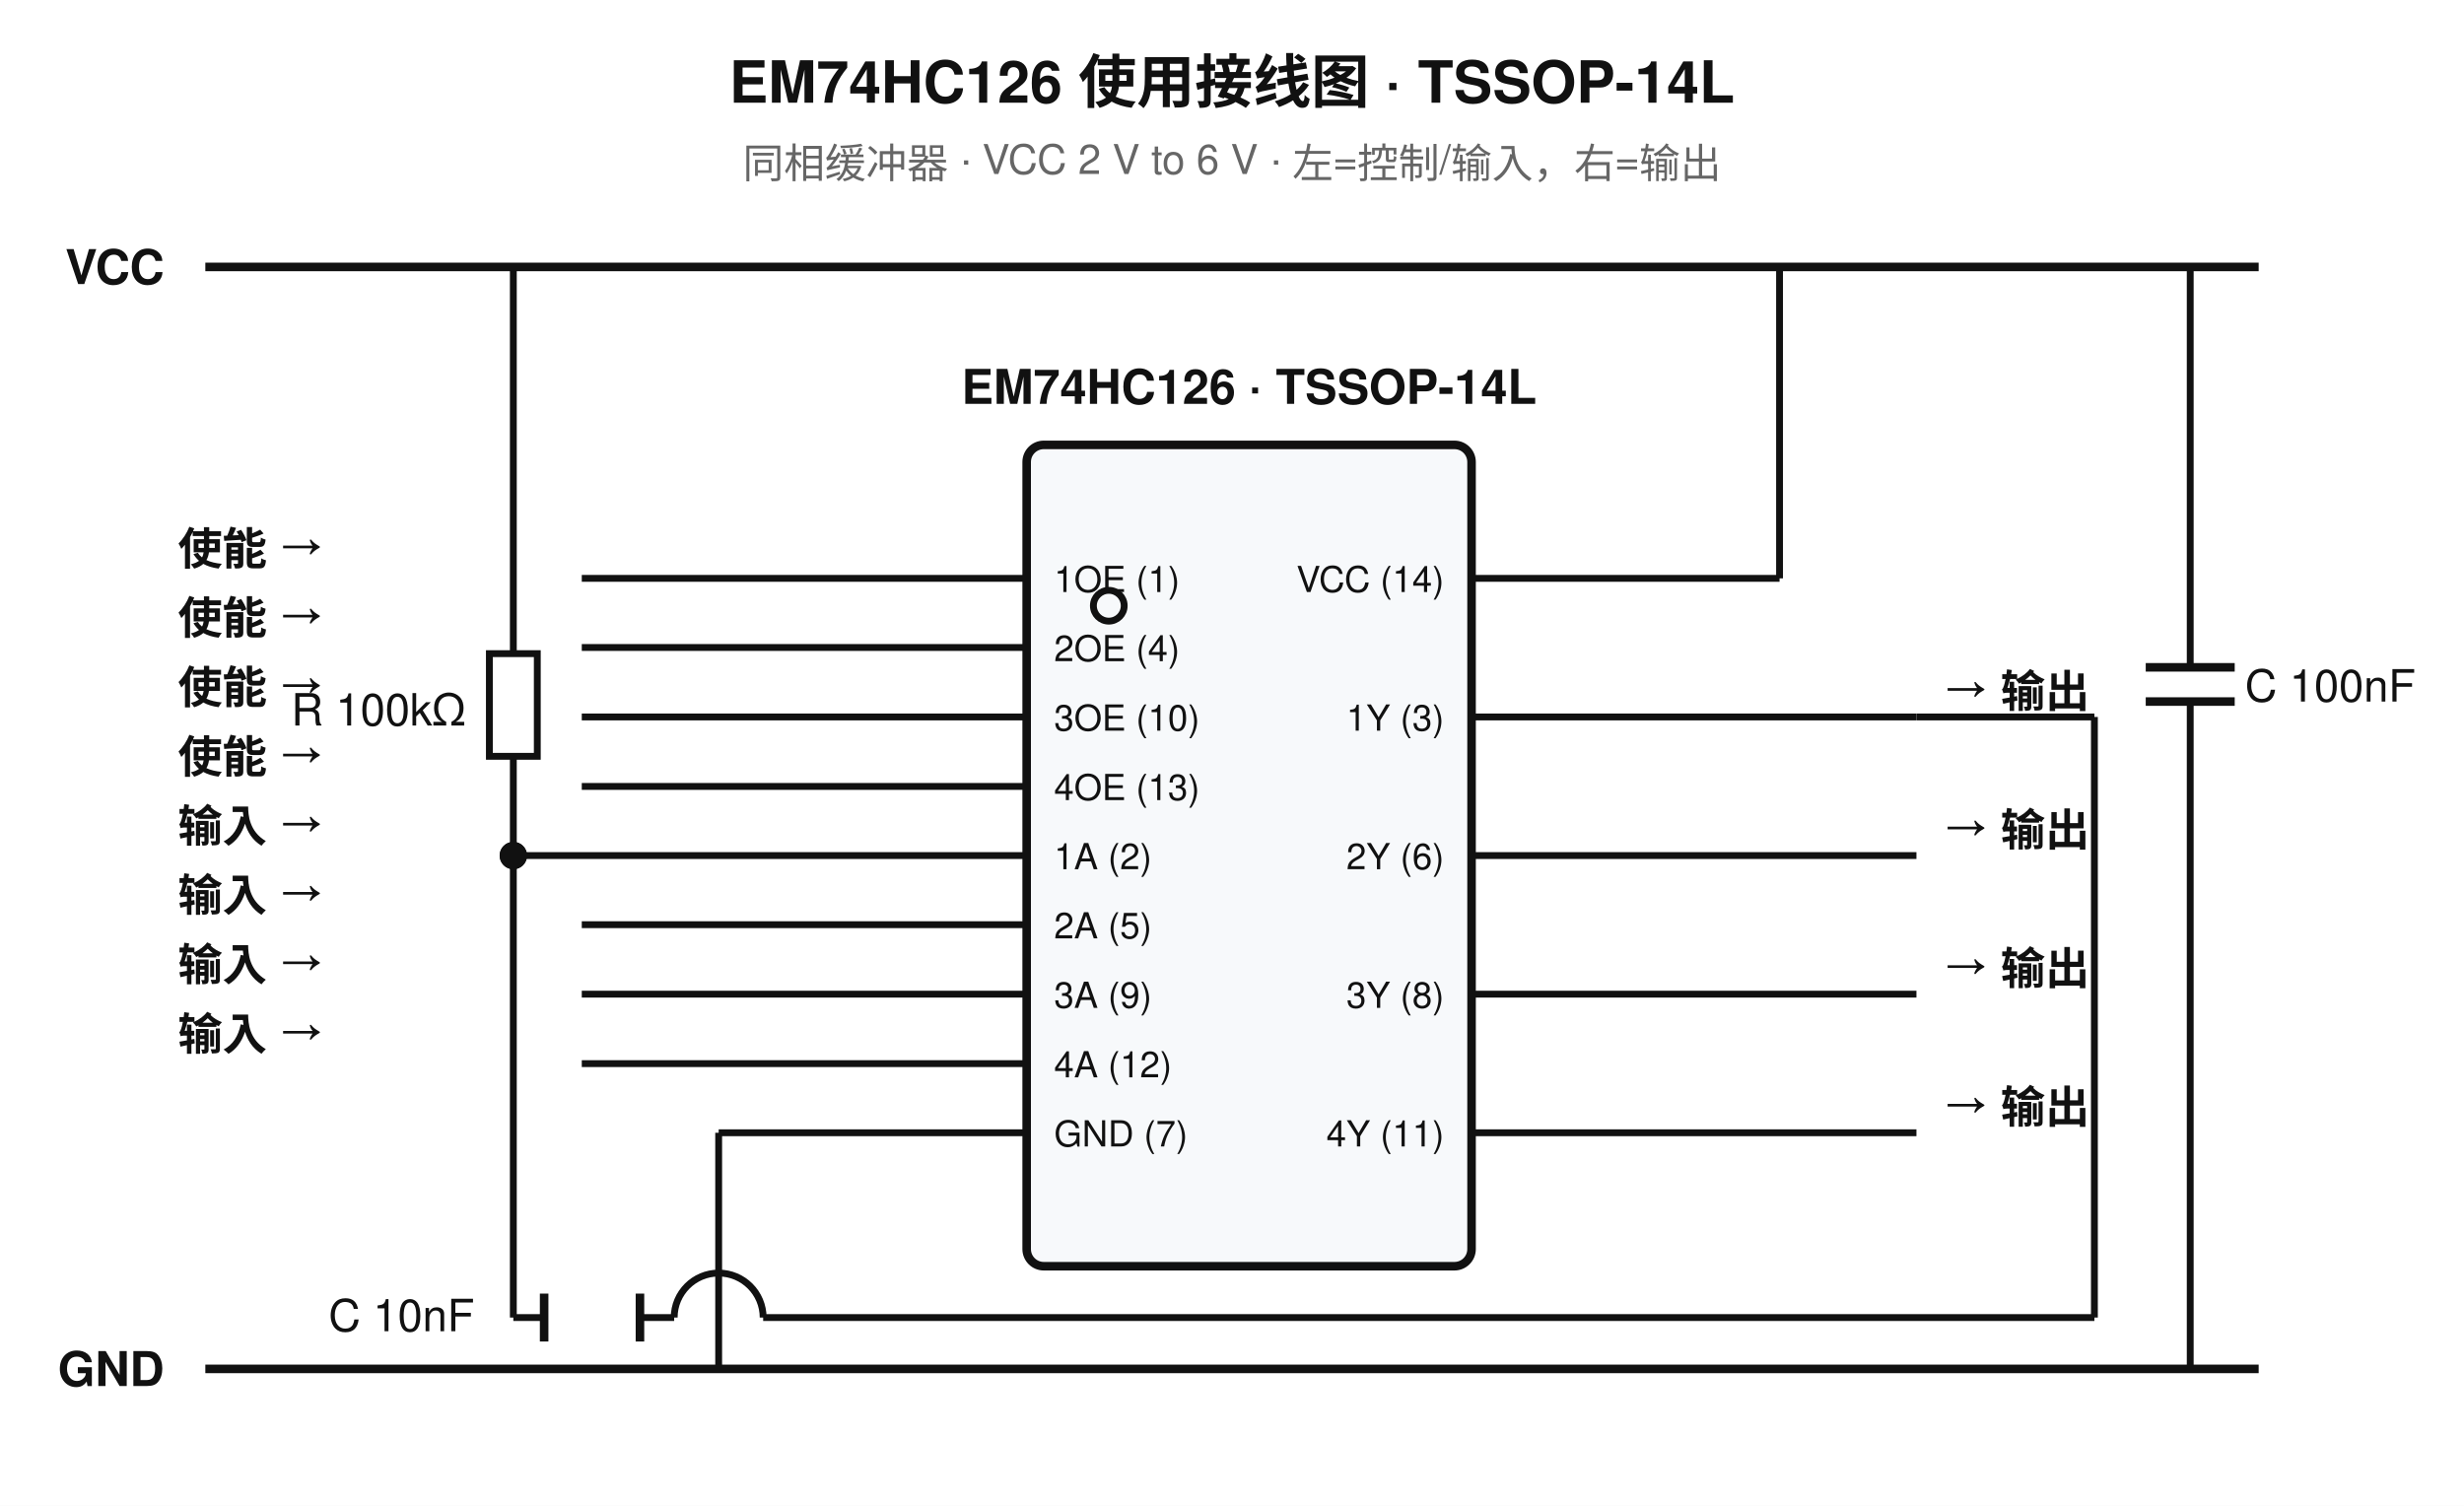
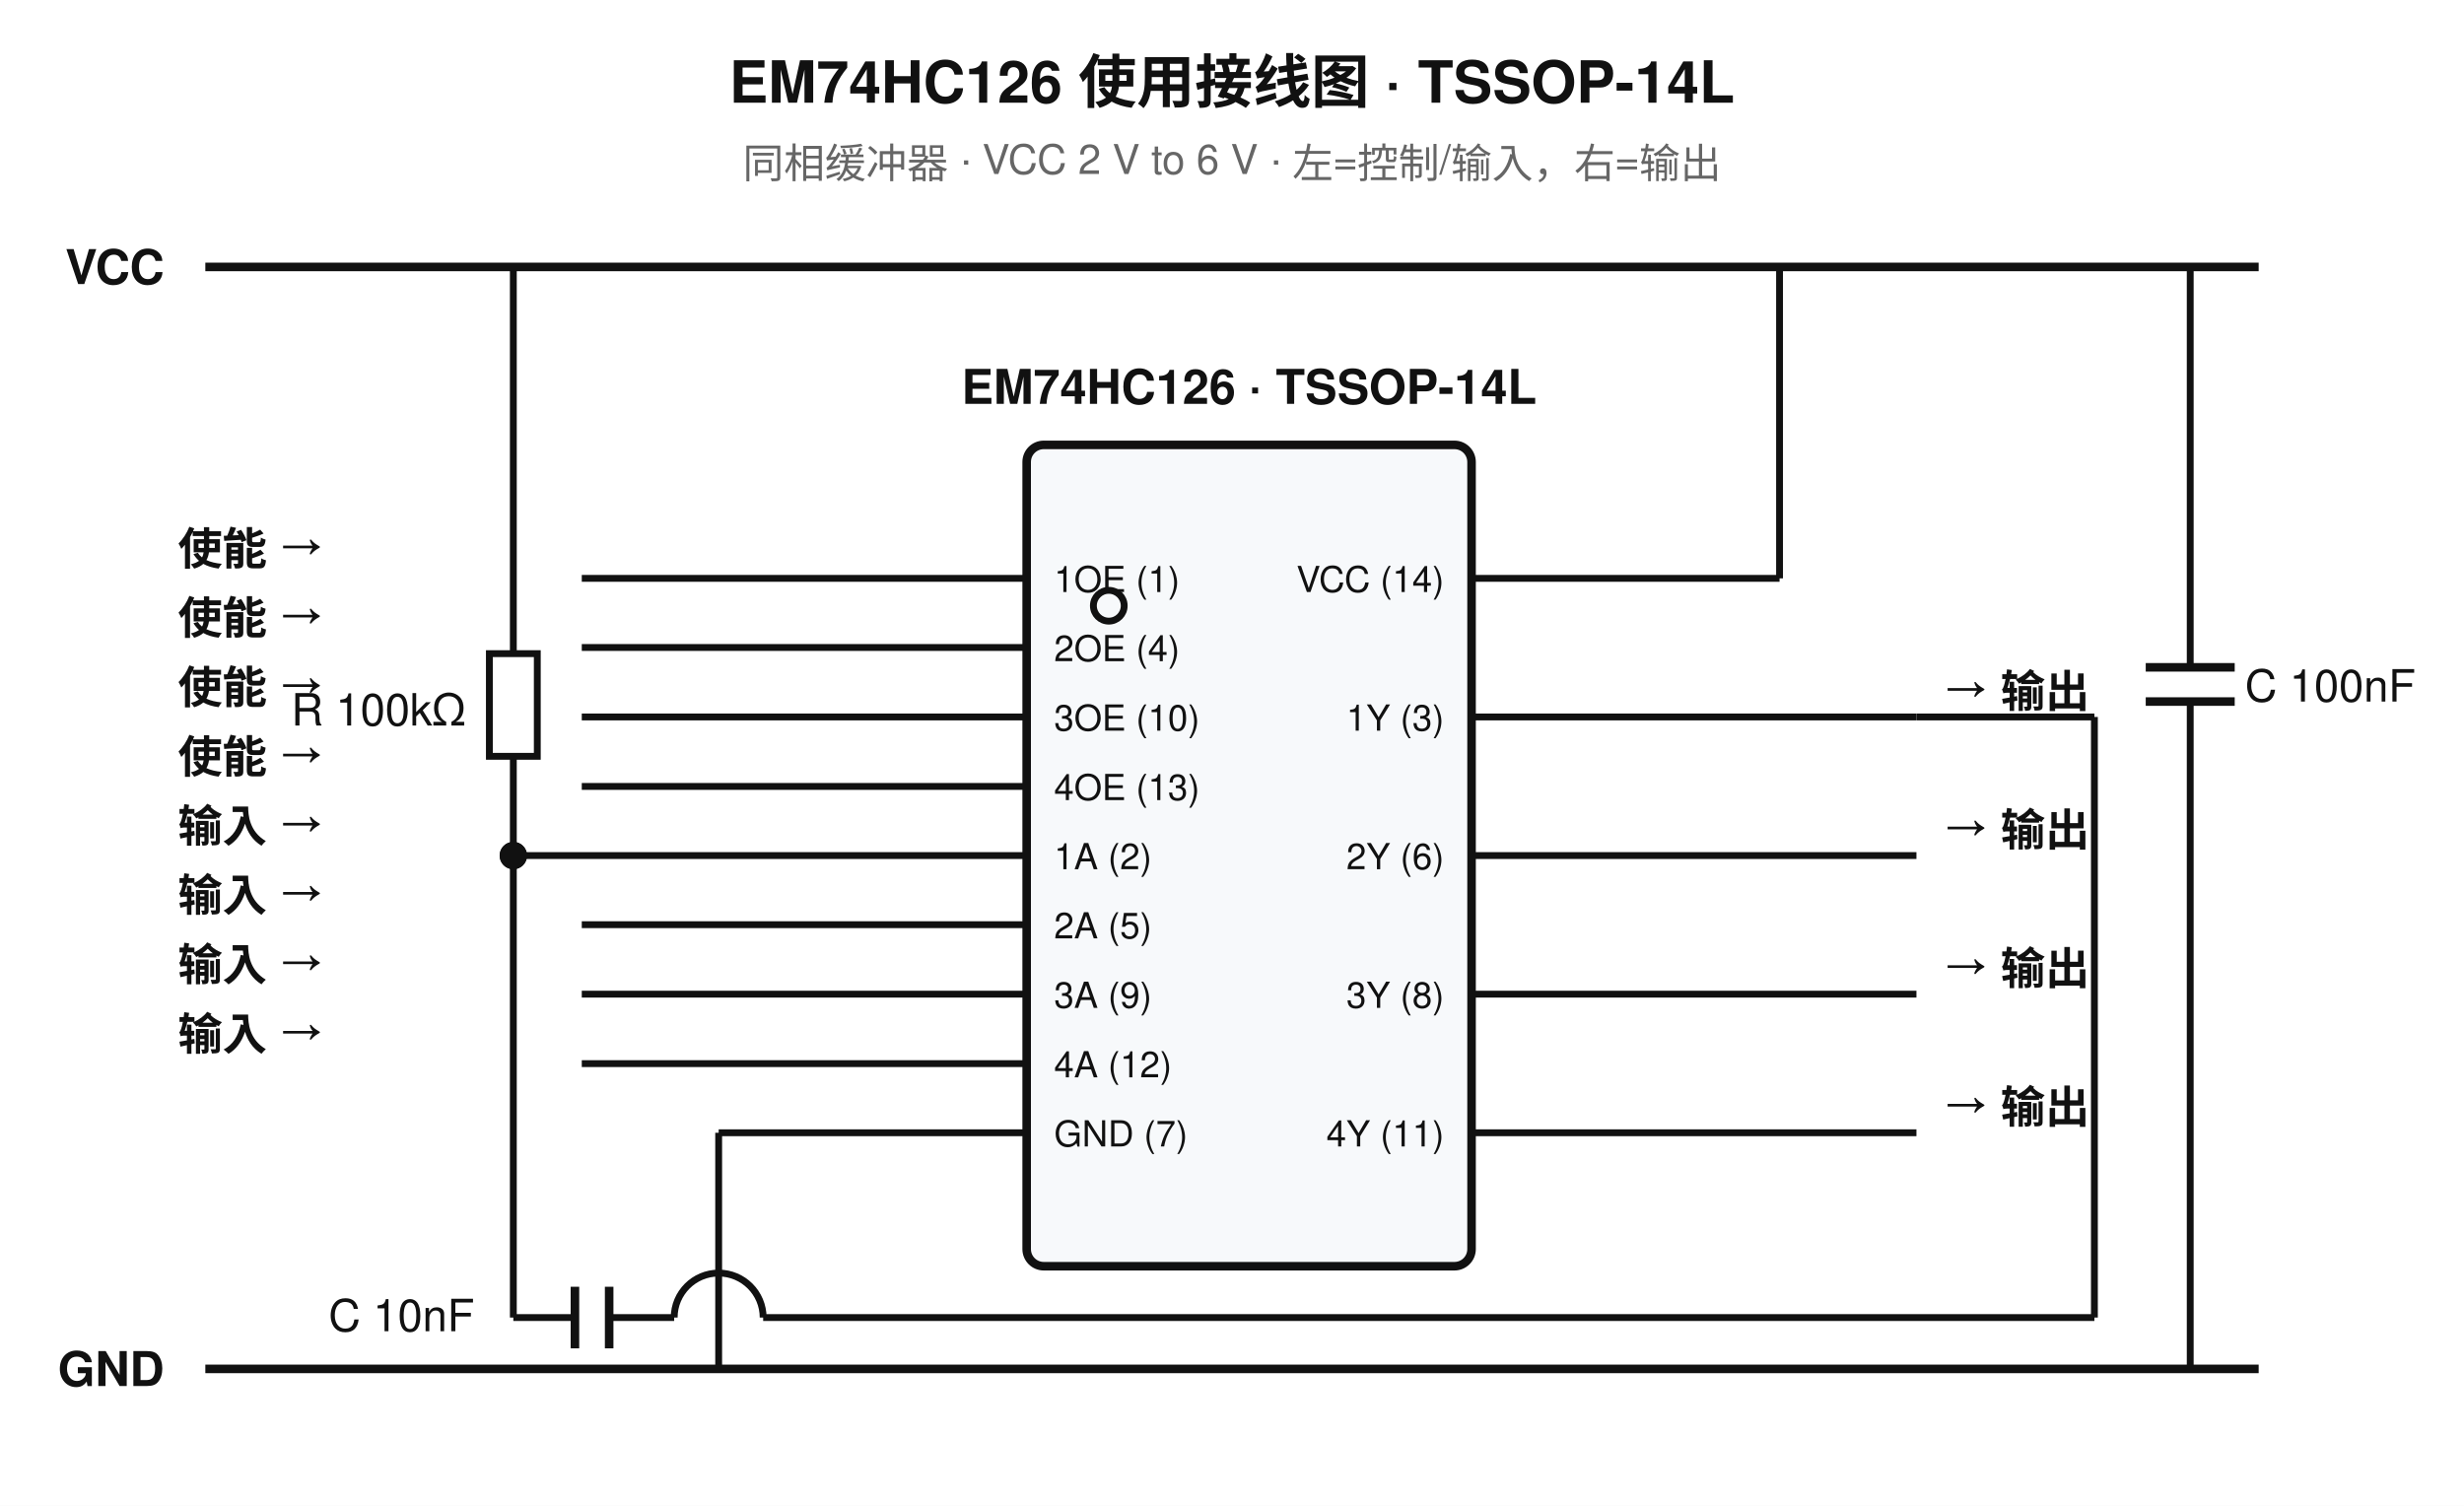
<svg xmlns="http://www.w3.org/2000/svg" viewBox="0 0 720 440" font-family="Helvetica,Arial,sans-serif">
  <rect width="720" height="440" fill="#fff" />
  <text x="360" y="30" text-anchor="middle" font-size="17" font-weight="bold" fill="#111">EM74HC126 使用接线图 · TSSOP-14L</text>
  <text x="360" y="52" text-anchor="middle" font-size="12" fill="#666">同相缓冲器 · VCC 2 V to 6 V · 左=控制/输入，右=输出</text>
  <line x1="60" y1="78" x2="660" y2="78" stroke="#111" stroke-width="2.5" />
  <text x="48" y="83" text-anchor="end" font-size="14" font-weight="bold" fill="#111">VCC</text>
  <line x1="60" y1="400" x2="660" y2="400" stroke="#111" stroke-width="2.5" />
  <text x="48" y="405" text-anchor="end" font-size="14" font-weight="bold" fill="#111">GND</text>
  <text x="365" y="118" text-anchor="middle" font-size="14" font-weight="bold" fill="#111">EM74HC126 · TSSOP-14L</text>
  <rect x="300" y="130" width="130" height="240" rx="5" fill="#f7f9fb" stroke="#111" stroke-width="2.5" />
  <text x="308" y="173.0" font-size="10.5" fill="#111">1OE (1)</text>
  <line x1="300" y1="169.0" x2="170" y2="169.0" stroke="#111" stroke-width="2" />
  <text x="52" y="165.0" font-size="13" font-weight="bold" fill="#111">使能 →</text>
  <text x="308" y="193.2" font-size="10.5" fill="#111">2OE (4)</text>
  <line x1="300" y1="189.2" x2="170" y2="189.2" stroke="#111" stroke-width="2" />
  <text x="52" y="185.2" font-size="13" font-weight="bold" fill="#111">使能 →</text>
  <text x="308" y="213.5" font-size="10.5" fill="#111">3OE (10)</text>
  <line x1="300" y1="209.5" x2="170" y2="209.5" stroke="#111" stroke-width="2" />
  <text x="52" y="205.5" font-size="13" font-weight="bold" fill="#111">使能 →</text>
  <text x="308" y="233.8" font-size="10.5" fill="#111">4OE (13)</text>
  <line x1="300" y1="229.8" x2="170" y2="229.8" stroke="#111" stroke-width="2" />
  <text x="52" y="225.8" font-size="13" font-weight="bold" fill="#111">使能 →</text>
  <text x="308" y="254.0" font-size="10.5" fill="#111">1A (2)</text>
  <line x1="300" y1="250.0" x2="150" y2="250.0" stroke="#111" stroke-width="2" />
  <line x1="150" y1="78" x2="150" y2="191.0" stroke="#111" stroke-width="2" />
  <rect x="143" y="191.0" width="14" height="30" fill="#fff" stroke="#111" stroke-width="2" />
  <line x1="150" y1="221.0" x2="150" y2="250.0" stroke="#111" stroke-width="2" />
  <circle cx="150" cy="250.0" r="4" fill="#111" />
  <text x="136" y="212.0" text-anchor="end" font-size="13" fill="#111">R 100kΩ</text>
  <text x="52" y="246.0" font-size="13" font-weight="bold" fill="#111">输入 →</text>
  <text x="308" y="274.2" font-size="10.5" fill="#111">2A (5)</text>
  <line x1="300" y1="270.2" x2="170" y2="270.2" stroke="#111" stroke-width="2" />
  <text x="52" y="266.2" font-size="13" font-weight="bold" fill="#111">输入 →</text>
  <text x="308" y="294.5" font-size="10.5" fill="#111">3A (9)</text>
  <line x1="300" y1="290.5" x2="170" y2="290.5" stroke="#111" stroke-width="2" />
  <text x="52" y="286.5" font-size="13" font-weight="bold" fill="#111">输入 →</text>
  <text x="308" y="314.8" font-size="10.5" fill="#111">4A (12)</text>
  <line x1="300" y1="310.8" x2="170" y2="310.8" stroke="#111" stroke-width="2" />
  <text x="52" y="306.8" font-size="13" font-weight="bold" fill="#111">输入 →</text>
  <text x="308" y="335.0" font-size="10.5" fill="#111">GND (7)</text>
  <line x1="300" y1="331.0" x2="210" y2="331.0" stroke="#111" stroke-width="2" />
  <line x1="210" y1="331.0" x2="210" y2="400" stroke="#111" stroke-width="2" />
  <text x="422" y="173.0" text-anchor="end" font-size="10.5" fill="#111">VCC (14)</text>
  <line x1="430" y1="169.0" x2="520" y2="169.0" stroke="#111" stroke-width="2" />
  <line x1="520" y1="169.0" x2="520" y2="78" stroke="#111" stroke-width="2" />
  <text x="422" y="213.5" text-anchor="end" font-size="10.5" fill="#111">1Y (3)</text>
  <line x1="430" y1="209.5" x2="560" y2="209.5" stroke="#111" stroke-width="2" />
  <text x="568" y="205.5" font-size="13" font-weight="bold" fill="#111">→ 输出</text>
  <text x="422" y="254.0" text-anchor="end" font-size="10.5" fill="#111">2Y (6)</text>
  <line x1="430" y1="250.0" x2="560" y2="250.0" stroke="#111" stroke-width="2" />
  <text x="568" y="246.0" font-size="13" font-weight="bold" fill="#111">→ 输出</text>
  <text x="422" y="294.5" text-anchor="end" font-size="10.5" fill="#111">3Y (8)</text>
  <line x1="430" y1="290.5" x2="560" y2="290.5" stroke="#111" stroke-width="2" />
  <text x="568" y="286.5" font-size="13" font-weight="bold" fill="#111">→ 输出</text>
  <text x="422" y="335.0" text-anchor="end" font-size="10.5" fill="#111">4Y (11)</text>
  <line x1="430" y1="331.0" x2="560" y2="331.0" stroke="#111" stroke-width="2" />
  <text x="568" y="327.0" font-size="13" font-weight="bold" fill="#111">→ 输出</text>
  <circle cx="324" cy="177.0" r="4.5" fill="none" stroke="#111" stroke-width="2" />
  <line x1="560" y1="209.5" x2="612" y2="209.5" stroke="#111" stroke-width="2" />
  <line x1="612" y1="209.5" x2="612" y2="385" stroke="#111" stroke-width="2" />
-   <line x1="159" y1="385" x2="150" y2="385" stroke="#111" stroke-width="2" />
-   <line x1="159" y1="378" x2="159" y2="392" stroke="#111" stroke-width="2.5" />
-   <line x1="187" y1="378" x2="187" y2="392" stroke="#111" stroke-width="2.5" />
-   <line x1="187" y1="385" x2="197" y2="385" stroke="#111" stroke-width="2" />
+   <line x1="168" y1="385" x2="150" y2="385" stroke="#111" stroke-width="2" />
+   <line x1="168" y1="376" x2="168" y2="394" stroke="#111" stroke-width="2.5" />
+   <line x1="178" y1="376" x2="178" y2="394" stroke="#111" stroke-width="2.5" />
+   <line x1="178" y1="385" x2="197" y2="385" stroke="#111" stroke-width="2" />
  <path d="M197,385 A13,13 0 0,1 223,385" fill="none" stroke="#111" stroke-width="2" />
  <line x1="223" y1="385" x2="612" y2="385" stroke="#111" stroke-width="2" />
  <text x="96" y="389" font-size="13" fill="#111">C 10nF</text>
  <line x1="150" y1="385" x2="150" y2="250.0" stroke="#111" stroke-width="2" />
  <circle cx="150" cy="250.0" r="4" fill="#111" />
  <text x="656" y="205" font-size="13" fill="#111">C 100nF</text>
  <line x1="640" y1="78" x2="640" y2="195" stroke="#111" stroke-width="2" />
  <line x1="627" y1="195" x2="653" y2="195" stroke="#111" stroke-width="2.5" />
  <line x1="627" y1="205" x2="653" y2="205" stroke="#111" stroke-width="2.5" />
  <line x1="640" y1="205" x2="640" y2="400" stroke="#111" stroke-width="2" />
</svg>
